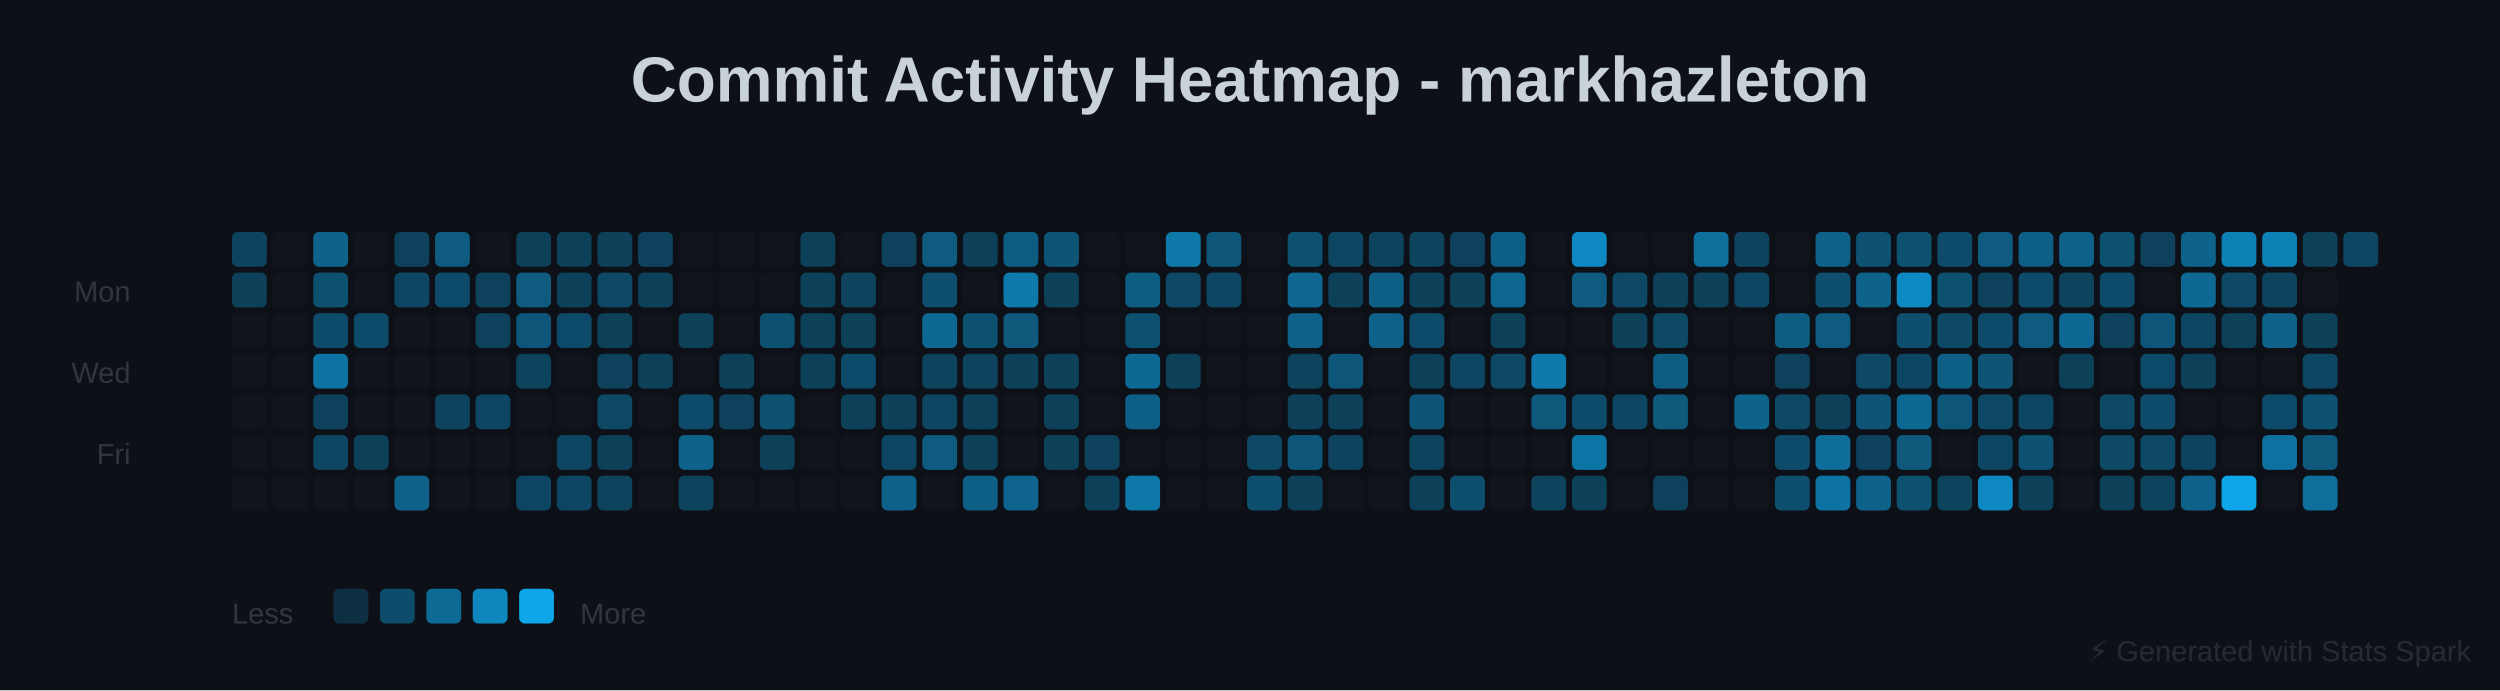
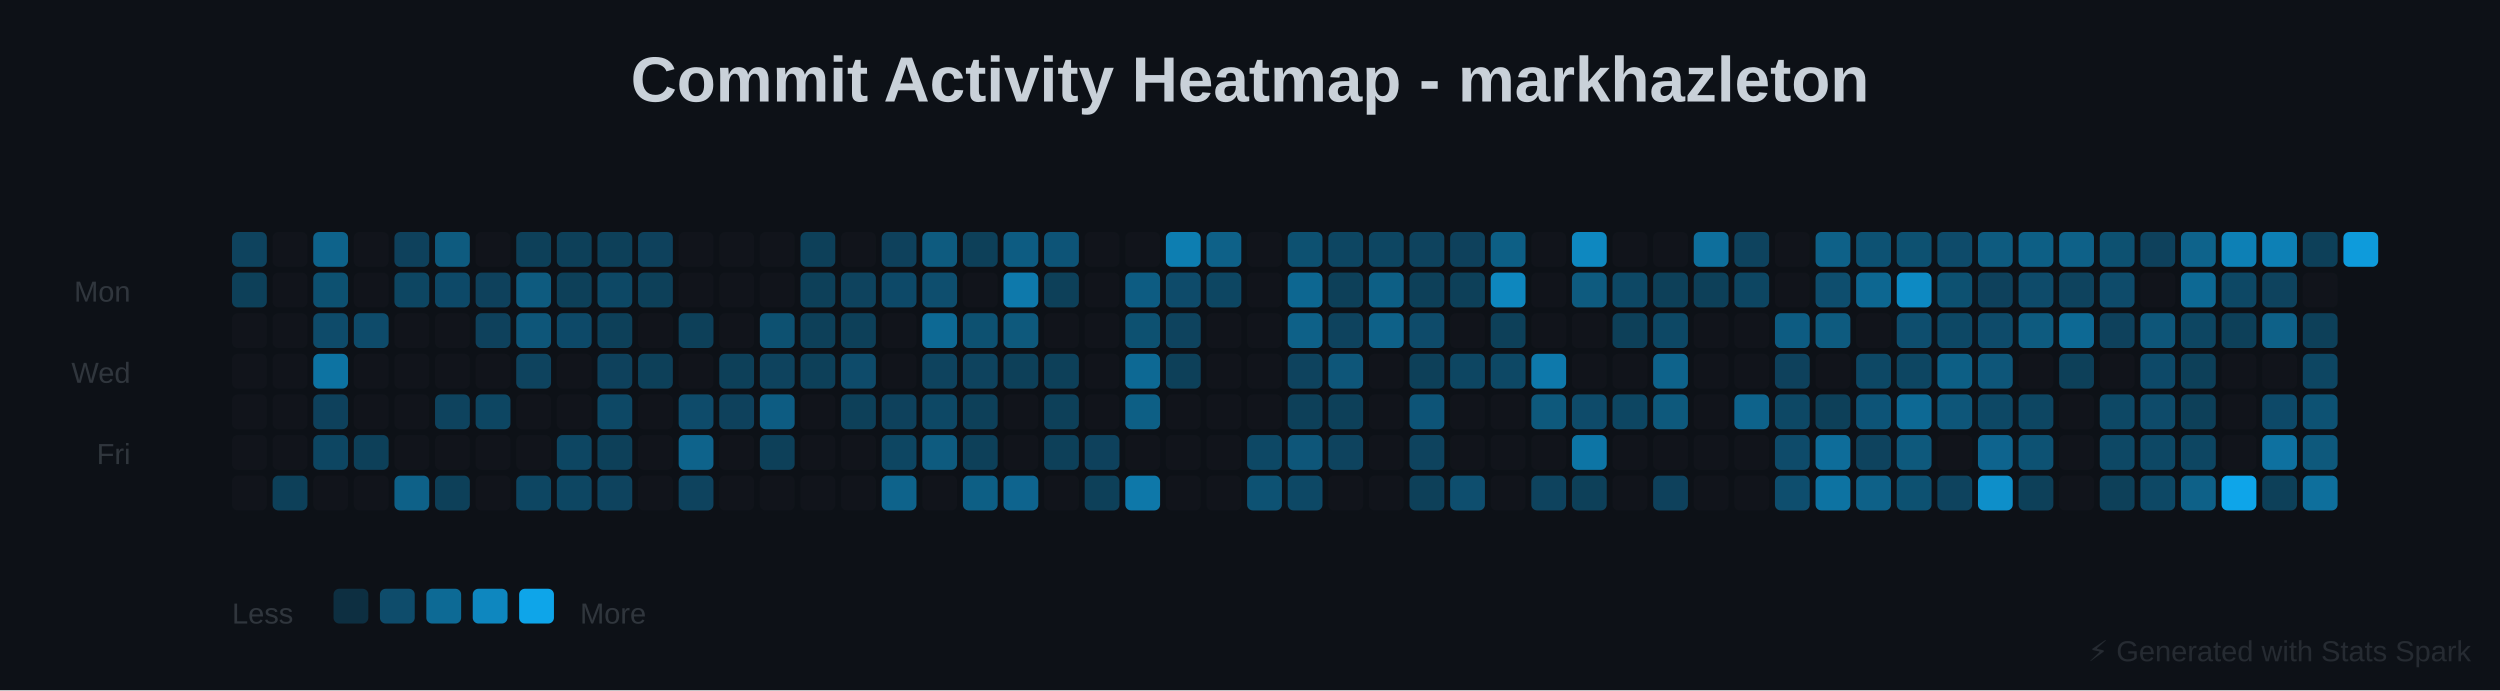
<svg xmlns="http://www.w3.org/2000/svg" baseProfile="full" height="238" version="1.1" width="862">
  <defs />
  <rect fill="#0D1117" height="238" width="862" x="0" y="0" />
  <text fill="#C9D1D9" font-family="Arial, sans-serif" font-size="22px" font-weight="bold" text-anchor="middle" x="431" y="35">Commit Activity Heatmap - markhazleton</text>
  <text fill="#30363D" font-family="Arial, sans-serif" font-size="10px" text-anchor="end" x="45" y="104">Mon</text>
  <text fill="#30363D" font-family="Arial, sans-serif" font-size="10px" text-anchor="end" x="45" y="132">Wed</text>
  <text fill="#30363D" font-family="Arial, sans-serif" font-size="10px" text-anchor="end" x="45" y="160">Fri</text>
  <rect fill="#0EA5E9" height="12" opacity="0.342" rx="2" width="12" x="80" y="80" />
  <rect fill="#0EA5E9" height="12" opacity="0.314" rx="2" width="12" x="80" y="94" />
  <rect fill="#30363D" height="12" opacity="0.1" rx="2" width="12" x="80" y="108" />
  <rect fill="#30363D" height="12" opacity="0.1" rx="2" width="12" x="80" y="122" />
  <rect fill="#30363D" height="12" opacity="0.1" rx="2" width="12" x="80" y="136" />
  <rect fill="#30363D" height="12" opacity="0.1" rx="2" width="12" x="80" y="150" />
  <rect fill="#30363D" height="12" opacity="0.1" rx="2" width="12" x="80" y="164" />
  <rect fill="#30363D" height="12" opacity="0.1" rx="2" width="12" x="94" y="80" />
  <rect fill="#30363D" height="12" opacity="0.1" rx="2" width="12" x="94" y="94" />
  <rect fill="#30363D" height="12" opacity="0.1" rx="2" width="12" x="94" y="108" />
  <rect fill="#30363D" height="12" opacity="0.1" rx="2" width="12" x="94" y="122" />
  <rect fill="#30363D" height="12" opacity="0.1" rx="2" width="12" x="94" y="136" />
  <rect fill="#30363D" height="12" opacity="0.1" rx="2" width="12" x="94" y="150" />
-   <rect fill="#30363D" height="12" opacity="0.1" rx="2" width="12" x="94" y="164" />
+   <rect fill="#0EA5E9" height="12" opacity="0.314" rx="2" width="12" x="94" y="164" />
  <rect fill="#0EA5E9" height="12" opacity="0.552" rx="2" width="12" x="108" y="80" />
  <rect fill="#0EA5E9" height="12" opacity="0.426" rx="2" width="12" x="108" y="94" />
  <rect fill="#0EA5E9" height="12" opacity="0.398" rx="2" width="12" x="108" y="108" />
  <rect fill="#0EA5E9" height="12" opacity="0.664" rx="2" width="12" x="108" y="122" />
  <rect fill="#0EA5E9" height="12" opacity="0.328" rx="2" width="12" x="108" y="136" />
  <rect fill="#0EA5E9" height="12" opacity="0.356" rx="2" width="12" x="108" y="150" />
  <rect fill="#30363D" height="12" opacity="0.1" rx="2" width="12" x="108" y="164" />
  <rect fill="#30363D" height="12" opacity="0.1" rx="2" width="12" x="122" y="80" />
  <rect fill="#30363D" height="12" opacity="0.1" rx="2" width="12" x="122" y="94" />
  <rect fill="#0EA5E9" height="12" opacity="0.398" rx="2" width="12" x="122" y="108" />
  <rect fill="#30363D" height="12" opacity="0.1" rx="2" width="12" x="122" y="122" />
  <rect fill="#30363D" height="12" opacity="0.1" rx="2" width="12" x="122" y="136" />
  <rect fill="#0EA5E9" height="12" opacity="0.314" rx="2" width="12" x="122" y="150" />
  <rect fill="#30363D" height="12" opacity="0.1" rx="2" width="12" x="122" y="164" />
  <rect fill="#0EA5E9" height="12" opacity="0.328" rx="2" width="12" x="136" y="80" />
  <rect fill="#0EA5E9" height="12" opacity="0.356" rx="2" width="12" x="136" y="94" />
  <rect fill="#30363D" height="12" opacity="0.1" rx="2" width="12" x="136" y="108" />
  <rect fill="#30363D" height="12" opacity="0.1" rx="2" width="12" x="136" y="122" />
  <rect fill="#30363D" height="12" opacity="0.1" rx="2" width="12" x="136" y="136" />
  <rect fill="#30363D" height="12" opacity="0.1" rx="2" width="12" x="136" y="150" />
  <rect fill="#0EA5E9" height="12" opacity="0.538" rx="2" width="12" x="136" y="164" />
  <rect fill="#0EA5E9" height="12" opacity="0.496" rx="2" width="12" x="150" y="80" />
  <rect fill="#0EA5E9" height="12" opacity="0.384" rx="2" width="12" x="150" y="94" />
  <rect fill="#30363D" height="12" opacity="0.1" rx="2" width="12" x="150" y="108" />
  <rect fill="#30363D" height="12" opacity="0.1" rx="2" width="12" x="150" y="122" />
  <rect fill="#0EA5E9" height="12" opacity="0.342" rx="2" width="12" x="150" y="136" />
  <rect fill="#30363D" height="12" opacity="0.1" rx="2" width="12" x="150" y="150" />
-   <rect fill="#30363D" height="12" opacity="0.1" rx="2" width="12" x="150" y="164" />
+   <rect fill="#0EA5E9" height="12" opacity="0.314" rx="2" width="12" x="150" y="164" />
  <rect fill="#30363D" height="12" opacity="0.1" rx="2" width="12" x="164" y="80" />
  <rect fill="#0EA5E9" height="12" opacity="0.328" rx="2" width="12" x="164" y="94" />
  <rect fill="#0EA5E9" height="12" opacity="0.328" rx="2" width="12" x="164" y="108" />
  <rect fill="#30363D" height="12" opacity="0.1" rx="2" width="12" x="164" y="122" />
  <rect fill="#0EA5E9" height="12" opacity="0.356" rx="2" width="12" x="164" y="136" />
  <rect fill="#30363D" height="12" opacity="0.1" rx="2" width="12" x="164" y="150" />
  <rect fill="#30363D" height="12" opacity="0.1" rx="2" width="12" x="164" y="164" />
  <rect fill="#0EA5E9" height="12" opacity="0.314" rx="2" width="12" x="178" y="80" />
  <rect fill="#0EA5E9" height="12" opacity="0.496" rx="2" width="12" x="178" y="94" />
  <rect fill="#0EA5E9" height="12" opacity="0.468" rx="2" width="12" x="178" y="108" />
  <rect fill="#0EA5E9" height="12" opacity="0.342" rx="2" width="12" x="178" y="122" />
  <rect fill="#30363D" height="12" opacity="0.1" rx="2" width="12" x="178" y="136" />
  <rect fill="#30363D" height="12" opacity="0.1" rx="2" width="12" x="178" y="150" />
  <rect fill="#0EA5E9" height="12" opacity="0.356" rx="2" width="12" x="178" y="164" />
  <rect fill="#0EA5E9" height="12" opacity="0.314" rx="2" width="12" x="192" y="80" />
  <rect fill="#0EA5E9" height="12" opacity="0.314" rx="2" width="12" x="192" y="94" />
  <rect fill="#0EA5E9" height="12" opacity="0.384" rx="2" width="12" x="192" y="108" />
  <rect fill="#30363D" height="12" opacity="0.1" rx="2" width="12" x="192" y="122" />
  <rect fill="#30363D" height="12" opacity="0.1" rx="2" width="12" x="192" y="136" />
  <rect fill="#0EA5E9" height="12" opacity="0.356" rx="2" width="12" x="192" y="150" />
  <rect fill="#0EA5E9" height="12" opacity="0.356" rx="2" width="12" x="192" y="164" />
  <rect fill="#0EA5E9" height="12" opacity="0.314" rx="2" width="12" x="206" y="80" />
  <rect fill="#0EA5E9" height="12" opacity="0.37" rx="2" width="12" x="206" y="94" />
  <rect fill="#0EA5E9" height="12" opacity="0.314" rx="2" width="12" x="206" y="108" />
  <rect fill="#0EA5E9" height="12" opacity="0.328" rx="2" width="12" x="206" y="122" />
  <rect fill="#0EA5E9" height="12" opacity="0.37" rx="2" width="12" x="206" y="136" />
  <rect fill="#0EA5E9" height="12" opacity="0.314" rx="2" width="12" x="206" y="150" />
  <rect fill="#0EA5E9" height="12" opacity="0.342" rx="2" width="12" x="206" y="164" />
  <rect fill="#0EA5E9" height="12" opacity="0.328" rx="2" width="12" x="220" y="80" />
  <rect fill="#0EA5E9" height="12" opacity="0.314" rx="2" width="12" x="220" y="94" />
  <rect fill="#30363D" height="12" opacity="0.1" rx="2" width="12" x="220" y="108" />
  <rect fill="#0EA5E9" height="12" opacity="0.314" rx="2" width="12" x="220" y="122" />
  <rect fill="#30363D" height="12" opacity="0.1" rx="2" width="12" x="220" y="136" />
  <rect fill="#30363D" height="12" opacity="0.1" rx="2" width="12" x="220" y="150" />
  <rect fill="#30363D" height="12" opacity="0.1" rx="2" width="12" x="220" y="164" />
  <rect fill="#30363D" height="12" opacity="0.1" rx="2" width="12" x="234" y="80" />
  <rect fill="#30363D" height="12" opacity="0.1" rx="2" width="12" x="234" y="94" />
  <rect fill="#0EA5E9" height="12" opacity="0.314" rx="2" width="12" x="234" y="108" />
  <rect fill="#30363D" height="12" opacity="0.1" rx="2" width="12" x="234" y="122" />
  <rect fill="#0EA5E9" height="12" opacity="0.398" rx="2" width="12" x="234" y="136" />
  <rect fill="#0EA5E9" height="12" opacity="0.552" rx="2" width="12" x="234" y="150" />
  <rect fill="#0EA5E9" height="12" opacity="0.342" rx="2" width="12" x="234" y="164" />
  <rect fill="#30363D" height="12" opacity="0.1" rx="2" width="12" x="248" y="80" />
  <rect fill="#30363D" height="12" opacity="0.1" rx="2" width="12" x="248" y="94" />
  <rect fill="#30363D" height="12" opacity="0.1" rx="2" width="12" x="248" y="108" />
  <rect fill="#0EA5E9" height="12" opacity="0.314" rx="2" width="12" x="248" y="122" />
  <rect fill="#0EA5E9" height="12" opacity="0.328" rx="2" width="12" x="248" y="136" />
  <rect fill="#30363D" height="12" opacity="0.1" rx="2" width="12" x="248" y="150" />
  <rect fill="#30363D" height="12" opacity="0.1" rx="2" width="12" x="248" y="164" />
  <rect fill="#30363D" height="12" opacity="0.1" rx="2" width="12" x="262" y="80" />
  <rect fill="#30363D" height="12" opacity="0.1" rx="2" width="12" x="262" y="94" />
  <rect fill="#0EA5E9" height="12" opacity="0.426" rx="2" width="12" x="262" y="108" />
-   <rect fill="#30363D" height="12" opacity="0.1" rx="2" width="12" x="262" y="122" />
-   <rect fill="#0EA5E9" height="12" opacity="0.426" rx="2" width="12" x="262" y="136" />
+   <rect fill="#0EA5E9" height="12" opacity="0.342" rx="2" width="12" x="262" y="122" />
+   <rect fill="#0EA5E9" height="12" opacity="0.51" rx="2" width="12" x="262" y="136" />
  <rect fill="#0EA5E9" height="12" opacity="0.314" rx="2" width="12" x="262" y="150" />
  <rect fill="#30363D" height="12" opacity="0.1" rx="2" width="12" x="262" y="164" />
  <rect fill="#0EA5E9" height="12" opacity="0.314" rx="2" width="12" x="276" y="80" />
  <rect fill="#0EA5E9" height="12" opacity="0.314" rx="2" width="12" x="276" y="94" />
  <rect fill="#0EA5E9" height="12" opacity="0.314" rx="2" width="12" x="276" y="108" />
  <rect fill="#0EA5E9" height="12" opacity="0.314" rx="2" width="12" x="276" y="122" />
  <rect fill="#30363D" height="12" opacity="0.1" rx="2" width="12" x="276" y="136" />
  <rect fill="#30363D" height="12" opacity="0.1" rx="2" width="12" x="276" y="150" />
  <rect fill="#30363D" height="12" opacity="0.1" rx="2" width="12" x="276" y="164" />
  <rect fill="#30363D" height="12" opacity="0.1" rx="2" width="12" x="290" y="80" />
  <rect fill="#0EA5E9" height="12" opacity="0.342" rx="2" width="12" x="290" y="94" />
  <rect fill="#0EA5E9" height="12" opacity="0.314" rx="2" width="12" x="290" y="108" />
  <rect fill="#0EA5E9" height="12" opacity="0.398" rx="2" width="12" x="290" y="122" />
  <rect fill="#0EA5E9" height="12" opacity="0.314" rx="2" width="12" x="290" y="136" />
  <rect fill="#30363D" height="12" opacity="0.1" rx="2" width="12" x="290" y="150" />
  <rect fill="#30363D" height="12" opacity="0.1" rx="2" width="12" x="290" y="164" />
  <rect fill="#0EA5E9" height="12" opacity="0.328" rx="2" width="12" x="304" y="80" />
-   <rect fill="#30363D" height="12" opacity="0.1" rx="2" width="12" x="304" y="94" />
+   <rect fill="#0EA5E9" height="12" opacity="0.384" rx="2" width="12" x="304" y="94" />
  <rect fill="#30363D" height="12" opacity="0.1" rx="2" width="12" x="304" y="108" />
  <rect fill="#30363D" height="12" opacity="0.1" rx="2" width="12" x="304" y="122" />
-   <rect fill="#0EA5E9" height="12" opacity="0.314" rx="2" width="12" x="304" y="136" />
+   <rect fill="#0EA5E9" height="12" opacity="0.328" rx="2" width="12" x="304" y="136" />
  <rect fill="#0EA5E9" height="12" opacity="0.356" rx="2" width="12" x="304" y="150" />
-   <rect fill="#0EA5E9" height="12" opacity="0.538" rx="2" width="12" x="304" y="164" />
+   <rect fill="#0EA5E9" height="12" opacity="0.552" rx="2" width="12" x="304" y="164" />
  <rect fill="#0EA5E9" height="12" opacity="0.496" rx="2" width="12" x="318" y="80" />
  <rect fill="#0EA5E9" height="12" opacity="0.412" rx="2" width="12" x="318" y="94" />
  <rect fill="#0EA5E9" height="12" opacity="0.594" rx="2" width="12" x="318" y="108" />
  <rect fill="#0EA5E9" height="12" opacity="0.342" rx="2" width="12" x="318" y="122" />
-   <rect fill="#0EA5E9" height="12" opacity="0.356" rx="2" width="12" x="318" y="136" />
+   <rect fill="#0EA5E9" height="12" opacity="0.37" rx="2" width="12" x="318" y="136" />
  <rect fill="#0EA5E9" height="12" opacity="0.496" rx="2" width="12" x="318" y="150" />
  <rect fill="#30363D" height="12" opacity="0.1" rx="2" width="12" x="318" y="164" />
  <rect fill="#0EA5E9" height="12" opacity="0.314" rx="2" width="12" x="332" y="80" />
  <rect fill="#30363D" height="12" opacity="0.1" rx="2" width="12" x="332" y="94" />
  <rect fill="#0EA5E9" height="12" opacity="0.426" rx="2" width="12" x="332" y="108" />
  <rect fill="#0EA5E9" height="12" opacity="0.342" rx="2" width="12" x="332" y="122" />
  <rect fill="#0EA5E9" height="12" opacity="0.314" rx="2" width="12" x="332" y="136" />
  <rect fill="#0EA5E9" height="12" opacity="0.314" rx="2" width="12" x="332" y="150" />
  <rect fill="#0EA5E9" height="12" opacity="0.524" rx="2" width="12" x="332" y="164" />
  <rect fill="#0EA5E9" height="12" opacity="0.51" rx="2" width="12" x="346" y="80" />
  <rect fill="#0EA5E9" height="12" opacity="0.706" rx="2" width="12" x="346" y="94" />
  <rect fill="#0EA5E9" height="12" opacity="0.482" rx="2" width="12" x="346" y="108" />
  <rect fill="#0EA5E9" height="12" opacity="0.314" rx="2" width="12" x="346" y="122" />
  <rect fill="#30363D" height="12" opacity="0.1" rx="2" width="12" x="346" y="136" />
  <rect fill="#30363D" height="12" opacity="0.1" rx="2" width="12" x="346" y="150" />
  <rect fill="#0EA5E9" height="12" opacity="0.566" rx="2" width="12" x="346" y="164" />
  <rect fill="#0EA5E9" height="12" opacity="0.454" rx="2" width="12" x="360" y="80" />
  <rect fill="#0EA5E9" height="12" opacity="0.314" rx="2" width="12" x="360" y="94" />
  <rect fill="#30363D" height="12" opacity="0.1" rx="2" width="12" x="360" y="108" />
  <rect fill="#0EA5E9" height="12" opacity="0.314" rx="2" width="12" x="360" y="122" />
  <rect fill="#0EA5E9" height="12" opacity="0.314" rx="2" width="12" x="360" y="136" />
  <rect fill="#0EA5E9" height="12" opacity="0.314" rx="2" width="12" x="360" y="150" />
  <rect fill="#30363D" height="12" opacity="0.1" rx="2" width="12" x="360" y="164" />
  <rect fill="#30363D" height="12" opacity="0.1" rx="2" width="12" x="374" y="80" />
  <rect fill="#30363D" height="12" opacity="0.1" rx="2" width="12" x="374" y="94" />
  <rect fill="#30363D" height="12" opacity="0.1" rx="2" width="12" x="374" y="108" />
  <rect fill="#30363D" height="12" opacity="0.1" rx="2" width="12" x="374" y="122" />
  <rect fill="#30363D" height="12" opacity="0.1" rx="2" width="12" x="374" y="136" />
  <rect fill="#0EA5E9" height="12" opacity="0.328" rx="2" width="12" x="374" y="150" />
  <rect fill="#0EA5E9" height="12" opacity="0.314" rx="2" width="12" x="374" y="164" />
  <rect fill="#30363D" height="12" opacity="0.1" rx="2" width="12" x="388" y="80" />
  <rect fill="#0EA5E9" height="12" opacity="0.51" rx="2" width="12" x="388" y="94" />
  <rect fill="#0EA5E9" height="12" opacity="0.426" rx="2" width="12" x="388" y="108" />
  <rect fill="#0EA5E9" height="12" opacity="0.594" rx="2" width="12" x="388" y="122" />
  <rect fill="#0EA5E9" height="12" opacity="0.524" rx="2" width="12" x="388" y="136" />
  <rect fill="#30363D" height="12" opacity="0.1" rx="2" width="12" x="388" y="150" />
  <rect fill="#0EA5E9" height="12" opacity="0.692" rx="2" width="12" x="388" y="164" />
-   <rect fill="#0EA5E9" height="12" opacity="0.692" rx="2" width="12" x="402" y="80" />
-   <rect fill="#0EA5E9" height="12" opacity="0.37" rx="2" width="12" x="402" y="94" />
-   <rect fill="#30363D" height="12" opacity="0.1" rx="2" width="12" x="402" y="108" />
+   <rect fill="#0EA5E9" height="12" opacity="0.734" rx="2" width="12" x="402" y="80" />
+   <rect fill="#0EA5E9" height="12" opacity="0.398" rx="2" width="12" x="402" y="94" />
+   <rect fill="#0EA5E9" height="12" opacity="0.342" rx="2" width="12" x="402" y="108" />
  <rect fill="#0EA5E9" height="12" opacity="0.314" rx="2" width="12" x="402" y="122" />
  <rect fill="#30363D" height="12" opacity="0.1" rx="2" width="12" x="402" y="136" />
  <rect fill="#30363D" height="12" opacity="0.1" rx="2" width="12" x="402" y="150" />
  <rect fill="#30363D" height="12" opacity="0.1" rx="2" width="12" x="402" y="164" />
-   <rect fill="#0EA5E9" height="12" opacity="0.468" rx="2" width="12" x="416" y="80" />
+   <rect fill="#0EA5E9" height="12" opacity="0.538" rx="2" width="12" x="416" y="80" />
  <rect fill="#0EA5E9" height="12" opacity="0.356" rx="2" width="12" x="416" y="94" />
  <rect fill="#30363D" height="12" opacity="0.1" rx="2" width="12" x="416" y="108" />
  <rect fill="#30363D" height="12" opacity="0.1" rx="2" width="12" x="416" y="122" />
  <rect fill="#30363D" height="12" opacity="0.1" rx="2" width="12" x="416" y="136" />
  <rect fill="#30363D" height="12" opacity="0.1" rx="2" width="12" x="416" y="150" />
  <rect fill="#30363D" height="12" opacity="0.1" rx="2" width="12" x="416" y="164" />
  <rect fill="#30363D" height="12" opacity="0.1" rx="2" width="12" x="430" y="80" />
  <rect fill="#30363D" height="12" opacity="0.1" rx="2" width="12" x="430" y="94" />
  <rect fill="#30363D" height="12" opacity="0.1" rx="2" width="12" x="430" y="108" />
  <rect fill="#30363D" height="12" opacity="0.1" rx="2" width="12" x="430" y="122" />
  <rect fill="#30363D" height="12" opacity="0.1" rx="2" width="12" x="430" y="136" />
  <rect fill="#0EA5E9" height="12" opacity="0.37" rx="2" width="12" x="430" y="150" />
-   <rect fill="#0EA5E9" height="12" opacity="0.412" rx="2" width="12" x="430" y="164" />
+   <rect fill="#0EA5E9" height="12" opacity="0.44" rx="2" width="12" x="430" y="164" />
  <rect fill="#0EA5E9" height="12" opacity="0.426" rx="2" width="12" x="444" y="80" />
  <rect fill="#0EA5E9" height="12" opacity="0.58" rx="2" width="12" x="444" y="94" />
  <rect fill="#0EA5E9" height="12" opacity="0.538" rx="2" width="12" x="444" y="108" />
  <rect fill="#0EA5E9" height="12" opacity="0.342" rx="2" width="12" x="444" y="122" />
  <rect fill="#0EA5E9" height="12" opacity="0.314" rx="2" width="12" x="444" y="136" />
  <rect fill="#0EA5E9" height="12" opacity="0.468" rx="2" width="12" x="444" y="150" />
-   <rect fill="#0EA5E9" height="12" opacity="0.314" rx="2" width="12" x="444" y="164" />
+   <rect fill="#0EA5E9" height="12" opacity="0.37" rx="2" width="12" x="444" y="164" />
  <rect fill="#0EA5E9" height="12" opacity="0.356" rx="2" width="12" x="458" y="80" />
  <rect fill="#0EA5E9" height="12" opacity="0.314" rx="2" width="12" x="458" y="94" />
-   <rect fill="#30363D" height="12" opacity="0.1" rx="2" width="12" x="458" y="108" />
+   <rect fill="#0EA5E9" height="12" opacity="0.342" rx="2" width="12" x="458" y="108" />
  <rect fill="#0EA5E9" height="12" opacity="0.468" rx="2" width="12" x="458" y="122" />
  <rect fill="#0EA5E9" height="12" opacity="0.314" rx="2" width="12" x="458" y="136" />
  <rect fill="#0EA5E9" height="12" opacity="0.342" rx="2" width="12" x="458" y="150" />
  <rect fill="#30363D" height="12" opacity="0.1" rx="2" width="12" x="458" y="164" />
-   <rect fill="#0EA5E9" height="12" opacity="0.342" rx="2" width="12" x="472" y="80" />
+   <rect fill="#0EA5E9" height="12" opacity="0.356" rx="2" width="12" x="472" y="80" />
  <rect fill="#0EA5E9" height="12" opacity="0.524" rx="2" width="12" x="472" y="94" />
  <rect fill="#0EA5E9" height="12" opacity="0.538" rx="2" width="12" x="472" y="108" />
  <rect fill="#30363D" height="12" opacity="0.1" rx="2" width="12" x="472" y="122" />
  <rect fill="#30363D" height="12" opacity="0.1" rx="2" width="12" x="472" y="136" />
  <rect fill="#30363D" height="12" opacity="0.1" rx="2" width="12" x="472" y="150" />
  <rect fill="#30363D" height="12" opacity="0.1" rx="2" width="12" x="472" y="164" />
  <rect fill="#0EA5E9" height="12" opacity="0.342" rx="2" width="12" x="486" y="80" />
  <rect fill="#0EA5E9" height="12" opacity="0.314" rx="2" width="12" x="486" y="94" />
  <rect fill="#0EA5E9" height="12" opacity="0.398" rx="2" width="12" x="486" y="108" />
  <rect fill="#0EA5E9" height="12" opacity="0.314" rx="2" width="12" x="486" y="122" />
  <rect fill="#0EA5E9" height="12" opacity="0.454" rx="2" width="12" x="486" y="136" />
  <rect fill="#0EA5E9" height="12" opacity="0.342" rx="2" width="12" x="486" y="150" />
  <rect fill="#0EA5E9" height="12" opacity="0.314" rx="2" width="12" x="486" y="164" />
  <rect fill="#0EA5E9" height="12" opacity="0.328" rx="2" width="12" x="500" y="80" />
  <rect fill="#0EA5E9" height="12" opacity="0.314" rx="2" width="12" x="500" y="94" />
  <rect fill="#30363D" height="12" opacity="0.1" rx="2" width="12" x="500" y="108" />
  <rect fill="#0EA5E9" height="12" opacity="0.356" rx="2" width="12" x="500" y="122" />
  <rect fill="#30363D" height="12" opacity="0.1" rx="2" width="12" x="500" y="136" />
  <rect fill="#30363D" height="12" opacity="0.1" rx="2" width="12" x="500" y="150" />
  <rect fill="#0EA5E9" height="12" opacity="0.412" rx="2" width="12" x="500" y="164" />
  <rect fill="#0EA5E9" height="12" opacity="0.524" rx="2" width="12" x="514" y="80" />
-   <rect fill="#0EA5E9" height="12" opacity="0.58" rx="2" width="12" x="514" y="94" />
+   <rect fill="#0EA5E9" height="12" opacity="0.79" rx="2" width="12" x="514" y="94" />
  <rect fill="#0EA5E9" height="12" opacity="0.314" rx="2" width="12" x="514" y="108" />
  <rect fill="#0EA5E9" height="12" opacity="0.37" rx="2" width="12" x="514" y="122" />
  <rect fill="#30363D" height="12" opacity="0.1" rx="2" width="12" x="514" y="136" />
  <rect fill="#30363D" height="12" opacity="0.1" rx="2" width="12" x="514" y="150" />
  <rect fill="#30363D" height="12" opacity="0.1" rx="2" width="12" x="514" y="164" />
  <rect fill="#30363D" height="12" opacity="0.1" rx="2" width="12" x="528" y="80" />
  <rect fill="#30363D" height="12" opacity="0.1" rx="2" width="12" x="528" y="94" />
  <rect fill="#30363D" height="12" opacity="0.1" rx="2" width="12" x="528" y="108" />
  <rect fill="#0EA5E9" height="12" opacity="0.706" rx="2" width="12" x="528" y="122" />
  <rect fill="#0EA5E9" height="12" opacity="0.482" rx="2" width="12" x="528" y="136" />
  <rect fill="#30363D" height="12" opacity="0.1" rx="2" width="12" x="528" y="150" />
  <rect fill="#0EA5E9" height="12" opacity="0.342" rx="2" width="12" x="528" y="164" />
  <rect fill="#0EA5E9" height="12" opacity="0.804" rx="2" width="12" x="542" y="80" />
  <rect fill="#0EA5E9" height="12" opacity="0.496" rx="2" width="12" x="542" y="94" />
  <rect fill="#30363D" height="12" opacity="0.1" rx="2" width="12" x="542" y="108" />
  <rect fill="#30363D" height="12" opacity="0.1" rx="2" width="12" x="542" y="122" />
  <rect fill="#0EA5E9" height="12" opacity="0.398" rx="2" width="12" x="542" y="136" />
  <rect fill="#0EA5E9" height="12" opacity="0.678" rx="2" width="12" x="542" y="150" />
  <rect fill="#0EA5E9" height="12" opacity="0.314" rx="2" width="12" x="542" y="164" />
  <rect fill="#30363D" height="12" opacity="0.1" rx="2" width="12" x="556" y="80" />
  <rect fill="#0EA5E9" height="12" opacity="0.37" rx="2" width="12" x="556" y="94" />
  <rect fill="#0EA5E9" height="12" opacity="0.314" rx="2" width="12" x="556" y="108" />
  <rect fill="#30363D" height="12" opacity="0.1" rx="2" width="12" x="556" y="122" />
  <rect fill="#0EA5E9" height="12" opacity="0.356" rx="2" width="12" x="556" y="136" />
  <rect fill="#30363D" height="12" opacity="0.1" rx="2" width="12" x="556" y="150" />
  <rect fill="#30363D" height="12" opacity="0.1" rx="2" width="12" x="556" y="164" />
  <rect fill="#30363D" height="12" opacity="0.1" rx="2" width="12" x="570" y="80" />
  <rect fill="#0EA5E9" height="12" opacity="0.314" rx="2" width="12" x="570" y="94" />
  <rect fill="#0EA5E9" height="12" opacity="0.37" rx="2" width="12" x="570" y="108" />
-   <rect fill="#0EA5E9" height="12" opacity="0.51" rx="2" width="12" x="570" y="122" />
+   <rect fill="#0EA5E9" height="12" opacity="0.552" rx="2" width="12" x="570" y="122" />
  <rect fill="#0EA5E9" height="12" opacity="0.482" rx="2" width="12" x="570" y="136" />
  <rect fill="#30363D" height="12" opacity="0.1" rx="2" width="12" x="570" y="150" />
  <rect fill="#0EA5E9" height="12" opacity="0.328" rx="2" width="12" x="570" y="164" />
  <rect fill="#0EA5E9" height="12" opacity="0.636" rx="2" width="12" x="584" y="80" />
  <rect fill="#0EA5E9" height="12" opacity="0.314" rx="2" width="12" x="584" y="94" />
  <rect fill="#30363D" height="12" opacity="0.1" rx="2" width="12" x="584" y="108" />
  <rect fill="#30363D" height="12" opacity="0.1" rx="2" width="12" x="584" y="122" />
  <rect fill="#30363D" height="12" opacity="0.1" rx="2" width="12" x="584" y="136" />
  <rect fill="#30363D" height="12" opacity="0.1" rx="2" width="12" x="584" y="150" />
  <rect fill="#30363D" height="12" opacity="0.1" rx="2" width="12" x="584" y="164" />
  <rect fill="#0EA5E9" height="12" opacity="0.342" rx="2" width="12" x="598" y="80" />
  <rect fill="#0EA5E9" height="12" opacity="0.356" rx="2" width="12" x="598" y="94" />
  <rect fill="#30363D" height="12" opacity="0.1" rx="2" width="12" x="598" y="108" />
  <rect fill="#30363D" height="12" opacity="0.1" rx="2" width="12" x="598" y="122" />
  <rect fill="#0EA5E9" height="12" opacity="0.552" rx="2" width="12" x="598" y="136" />
  <rect fill="#30363D" height="12" opacity="0.1" rx="2" width="12" x="598" y="150" />
  <rect fill="#30363D" height="12" opacity="0.1" rx="2" width="12" x="598" y="164" />
  <rect fill="#30363D" height="12" opacity="0.1" rx="2" width="12" x="612" y="80" />
  <rect fill="#30363D" height="12" opacity="0.1" rx="2" width="12" x="612" y="94" />
  <rect fill="#0EA5E9" height="12" opacity="0.51" rx="2" width="12" x="612" y="108" />
  <rect fill="#0EA5E9" height="12" opacity="0.328" rx="2" width="12" x="612" y="122" />
  <rect fill="#0EA5E9" height="12" opacity="0.37" rx="2" width="12" x="612" y="136" />
  <rect fill="#0EA5E9" height="12" opacity="0.398" rx="2" width="12" x="612" y="150" />
  <rect fill="#0EA5E9" height="12" opacity="0.412" rx="2" width="12" x="612" y="164" />
  <rect fill="#0EA5E9" height="12" opacity="0.538" rx="2" width="12" x="626" y="80" />
  <rect fill="#0EA5E9" height="12" opacity="0.412" rx="2" width="12" x="626" y="94" />
  <rect fill="#0EA5E9" height="12" opacity="0.496" rx="2" width="12" x="626" y="108" />
  <rect fill="#30363D" height="12" opacity="0.1" rx="2" width="12" x="626" y="122" />
  <rect fill="#0EA5E9" height="12" opacity="0.314" rx="2" width="12" x="626" y="136" />
  <rect fill="#0EA5E9" height="12" opacity="0.622" rx="2" width="12" x="626" y="150" />
  <rect fill="#0EA5E9" height="12" opacity="0.664" rx="2" width="12" x="626" y="164" />
  <rect fill="#0EA5E9" height="12" opacity="0.44" rx="2" width="12" x="640" y="80" />
-   <rect fill="#0EA5E9" height="12" opacity="0.552" rx="2" width="12" x="640" y="94" />
+   <rect fill="#0EA5E9" height="12" opacity="0.58" rx="2" width="12" x="640" y="94" />
  <rect fill="#30363D" height="12" opacity="0.1" rx="2" width="12" x="640" y="108" />
  <rect fill="#0EA5E9" height="12" opacity="0.37" rx="2" width="12" x="640" y="122" />
  <rect fill="#0EA5E9" height="12" opacity="0.454" rx="2" width="12" x="640" y="136" />
-   <rect fill="#0EA5E9" height="12" opacity="0.328" rx="2" width="12" x="640" y="150" />
+   <rect fill="#0EA5E9" height="12" opacity="0.342" rx="2" width="12" x="640" y="150" />
  <rect fill="#0EA5E9" height="12" opacity="0.538" rx="2" width="12" x="640" y="164" />
  <rect fill="#0EA5E9" height="12" opacity="0.426" rx="2" width="12" x="654" y="80" />
  <rect fill="#0EA5E9" height="12" opacity="0.818" rx="2" width="12" x="654" y="94" />
  <rect fill="#0EA5E9" height="12" opacity="0.412" rx="2" width="12" x="654" y="108" />
  <rect fill="#0EA5E9" height="12" opacity="0.356" rx="2" width="12" x="654" y="122" />
  <rect fill="#0EA5E9" height="12" opacity="0.594" rx="2" width="12" x="654" y="136" />
  <rect fill="#0EA5E9" height="12" opacity="0.482" rx="2" width="12" x="654" y="150" />
  <rect fill="#0EA5E9" height="12" opacity="0.426" rx="2" width="12" x="654" y="164" />
  <rect fill="#0EA5E9" height="12" opacity="0.398" rx="2" width="12" x="668" y="80" />
  <rect fill="#0EA5E9" height="12" opacity="0.426" rx="2" width="12" x="668" y="94" />
  <rect fill="#0EA5E9" height="12" opacity="0.37" rx="2" width="12" x="668" y="108" />
  <rect fill="#0EA5E9" height="12" opacity="0.524" rx="2" width="12" x="668" y="122" />
  <rect fill="#0EA5E9" height="12" opacity="0.468" rx="2" width="12" x="668" y="136" />
  <rect fill="#30363D" height="12" opacity="0.1" rx="2" width="12" x="668" y="150" />
  <rect fill="#0EA5E9" height="12" opacity="0.342" rx="2" width="12" x="668" y="164" />
  <rect fill="#0EA5E9" height="12" opacity="0.496" rx="2" width="12" x="682" y="80" />
  <rect fill="#0EA5E9" height="12" opacity="0.328" rx="2" width="12" x="682" y="94" />
  <rect fill="#0EA5E9" height="12" opacity="0.398" rx="2" width="12" x="682" y="108" />
-   <rect fill="#0EA5E9" height="12" opacity="0.454" rx="2" width="12" x="682" y="122" />
+   <rect fill="#0EA5E9" height="12" opacity="0.468" rx="2" width="12" x="682" y="122" />
  <rect fill="#0EA5E9" height="12" opacity="0.37" rx="2" width="12" x="682" y="136" />
-   <rect fill="#0EA5E9" height="12" opacity="0.356" rx="2" width="12" x="682" y="150" />
-   <rect fill="#0EA5E9" height="12" opacity="0.804" rx="2" width="12" x="682" y="164" />
+   <rect fill="#0EA5E9" height="12" opacity="0.566" rx="2" width="12" x="682" y="150" />
+   <rect fill="#0EA5E9" height="12" opacity="0.846" rx="2" width="12" x="682" y="164" />
  <rect fill="#0EA5E9" height="12" opacity="0.524" rx="2" width="12" x="696" y="80" />
  <rect fill="#0EA5E9" height="12" opacity="0.398" rx="2" width="12" x="696" y="94" />
  <rect fill="#0EA5E9" height="12" opacity="0.496" rx="2" width="12" x="696" y="108" />
  <rect fill="#30363D" height="12" opacity="0.1" rx="2" width="12" x="696" y="122" />
  <rect fill="#0EA5E9" height="12" opacity="0.356" rx="2" width="12" x="696" y="136" />
  <rect fill="#0EA5E9" height="12" opacity="0.44" rx="2" width="12" x="696" y="150" />
  <rect fill="#0EA5E9" height="12" opacity="0.314" rx="2" width="12" x="696" y="164" />
  <rect fill="#0EA5E9" height="12" opacity="0.538" rx="2" width="12" x="710" y="80" />
  <rect fill="#0EA5E9" height="12" opacity="0.342" rx="2" width="12" x="710" y="94" />
  <rect fill="#0EA5E9" height="12" opacity="0.594" rx="2" width="12" x="710" y="108" />
  <rect fill="#0EA5E9" height="12" opacity="0.314" rx="2" width="12" x="710" y="122" />
  <rect fill="#30363D" height="12" opacity="0.1" rx="2" width="12" x="710" y="136" />
  <rect fill="#30363D" height="12" opacity="0.1" rx="2" width="12" x="710" y="150" />
  <rect fill="#30363D" height="12" opacity="0.1" rx="2" width="12" x="710" y="164" />
  <rect fill="#0EA5E9" height="12" opacity="0.426" rx="2" width="12" x="724" y="80" />
  <rect fill="#0EA5E9" height="12" opacity="0.398" rx="2" width="12" x="724" y="94" />
  <rect fill="#0EA5E9" height="12" opacity="0.328" rx="2" width="12" x="724" y="108" />
  <rect fill="#30363D" height="12" opacity="0.1" rx="2" width="12" x="724" y="122" />
  <rect fill="#0EA5E9" height="12" opacity="0.37" rx="2" width="12" x="724" y="136" />
  <rect fill="#0EA5E9" height="12" opacity="0.37" rx="2" width="12" x="724" y="150" />
  <rect fill="#0EA5E9" height="12" opacity="0.314" rx="2" width="12" x="724" y="164" />
  <rect fill="#0EA5E9" height="12" opacity="0.328" rx="2" width="12" x="738" y="80" />
  <rect fill="#30363D" height="12" opacity="0.1" rx="2" width="12" x="738" y="94" />
  <rect fill="#0EA5E9" height="12" opacity="0.468" rx="2" width="12" x="738" y="108" />
  <rect fill="#0EA5E9" height="12" opacity="0.384" rx="2" width="12" x="738" y="122" />
  <rect fill="#0EA5E9" height="12" opacity="0.398" rx="2" width="12" x="738" y="136" />
  <rect fill="#0EA5E9" height="12" opacity="0.37" rx="2" width="12" x="738" y="150" />
-   <rect fill="#0EA5E9" height="12" opacity="0.342" rx="2" width="12" x="738" y="164" />
+   <rect fill="#0EA5E9" height="12" opacity="0.37" rx="2" width="12" x="738" y="164" />
  <rect fill="#0EA5E9" height="12" opacity="0.552" rx="2" width="12" x="752" y="80" />
  <rect fill="#0EA5E9" height="12" opacity="0.594" rx="2" width="12" x="752" y="94" />
  <rect fill="#0EA5E9" height="12" opacity="0.356" rx="2" width="12" x="752" y="108" />
  <rect fill="#0EA5E9" height="12" opacity="0.314" rx="2" width="12" x="752" y="122" />
-   <rect fill="#30363D" height="12" opacity="0.1" rx="2" width="12" x="752" y="136" />
-   <rect fill="#0EA5E9" height="12" opacity="0.342" rx="2" width="12" x="752" y="150" />
+   <rect fill="#0EA5E9" height="12" opacity="0.314" rx="2" width="12" x="752" y="136" />
+   <rect fill="#0EA5E9" height="12" opacity="0.356" rx="2" width="12" x="752" y="150" />
  <rect fill="#0EA5E9" height="12" opacity="0.538" rx="2" width="12" x="752" y="164" />
  <rect fill="#0EA5E9" height="12" opacity="0.748" rx="2" width="12" x="766" y="80" />
  <rect fill="#0EA5E9" height="12" opacity="0.37" rx="2" width="12" x="766" y="94" />
  <rect fill="#0EA5E9" height="12" opacity="0.314" rx="2" width="12" x="766" y="108" />
  <rect fill="#30363D" height="12" opacity="0.1" rx="2" width="12" x="766" y="122" />
  <rect fill="#30363D" height="12" opacity="0.1" rx="2" width="12" x="766" y="136" />
  <rect fill="#30363D" height="12" opacity="0.1" rx="2" width="12" x="766" y="150" />
  <rect fill="#0EA5E9" height="12" opacity="1.0" rx="2" width="12" x="766" y="164" />
  <rect fill="#0EA5E9" height="12" opacity="0.748" rx="2" width="12" x="780" y="80" />
  <rect fill="#0EA5E9" height="12" opacity="0.342" rx="2" width="12" x="780" y="94" />
  <rect fill="#0EA5E9" height="12" opacity="0.538" rx="2" width="12" x="780" y="108" />
  <rect fill="#30363D" height="12" opacity="0.1" rx="2" width="12" x="780" y="122" />
  <rect fill="#0EA5E9" height="12" opacity="0.384" rx="2" width="12" x="780" y="136" />
  <rect fill="#0EA5E9" height="12" opacity="0.65" rx="2" width="12" x="780" y="150" />
-   <rect fill="#30363D" height="12" opacity="0.1" rx="2" width="12" x="780" y="164" />
+   <rect fill="#0EA5E9" height="12" opacity="0.314" rx="2" width="12" x="780" y="164" />
  <rect fill="#0EA5E9" height="12" opacity="0.314" rx="2" width="12" x="794" y="80" />
  <rect fill="#30363D" height="12" opacity="0.1" rx="2" width="12" x="794" y="94" />
  <rect fill="#0EA5E9" height="12" opacity="0.314" rx="2" width="12" x="794" y="108" />
  <rect fill="#0EA5E9" height="12" opacity="0.356" rx="2" width="12" x="794" y="122" />
  <rect fill="#0EA5E9" height="12" opacity="0.44" rx="2" width="12" x="794" y="136" />
  <rect fill="#0EA5E9" height="12" opacity="0.482" rx="2" width="12" x="794" y="150" />
  <rect fill="#0EA5E9" height="12" opacity="0.636" rx="2" width="12" x="794" y="164" />
-   <rect fill="#0EA5E9" height="12" opacity="0.356" rx="2" width="12" x="808" y="80" />
+   <rect fill="#0EA5E9" height="12" opacity="0.93" rx="2" width="12" x="808" y="80" />
  <text fill="#30363D" font-family="Arial, sans-serif" font-size="10px" x="80" y="215">Less</text>
  <rect fill="#0EA5E9" height="12" opacity="0.2" rx="2" width="12" x="115" y="203" />
  <rect fill="#0EA5E9" height="12" opacity="0.4" rx="2" width="12" x="131" y="203" />
  <rect fill="#0EA5E9" height="12" opacity="0.6" rx="2" width="12" x="147" y="203" />
  <rect fill="#0EA5E9" height="12" opacity="0.8" rx="2" width="12" x="163" y="203" />
  <rect fill="#0EA5E9" height="12" opacity="1.0" rx="2" width="12" x="179" y="203" />
  <text fill="#30363D" font-family="Arial, sans-serif" font-size="10px" x="200" y="215">More</text>
  <text fill="#30363D" font-family="Arial, sans-serif" font-size="10px" opacity="0.7" text-anchor="end" x="852" y="228">⚡ Generated with Stats Spark</text>
</svg>
